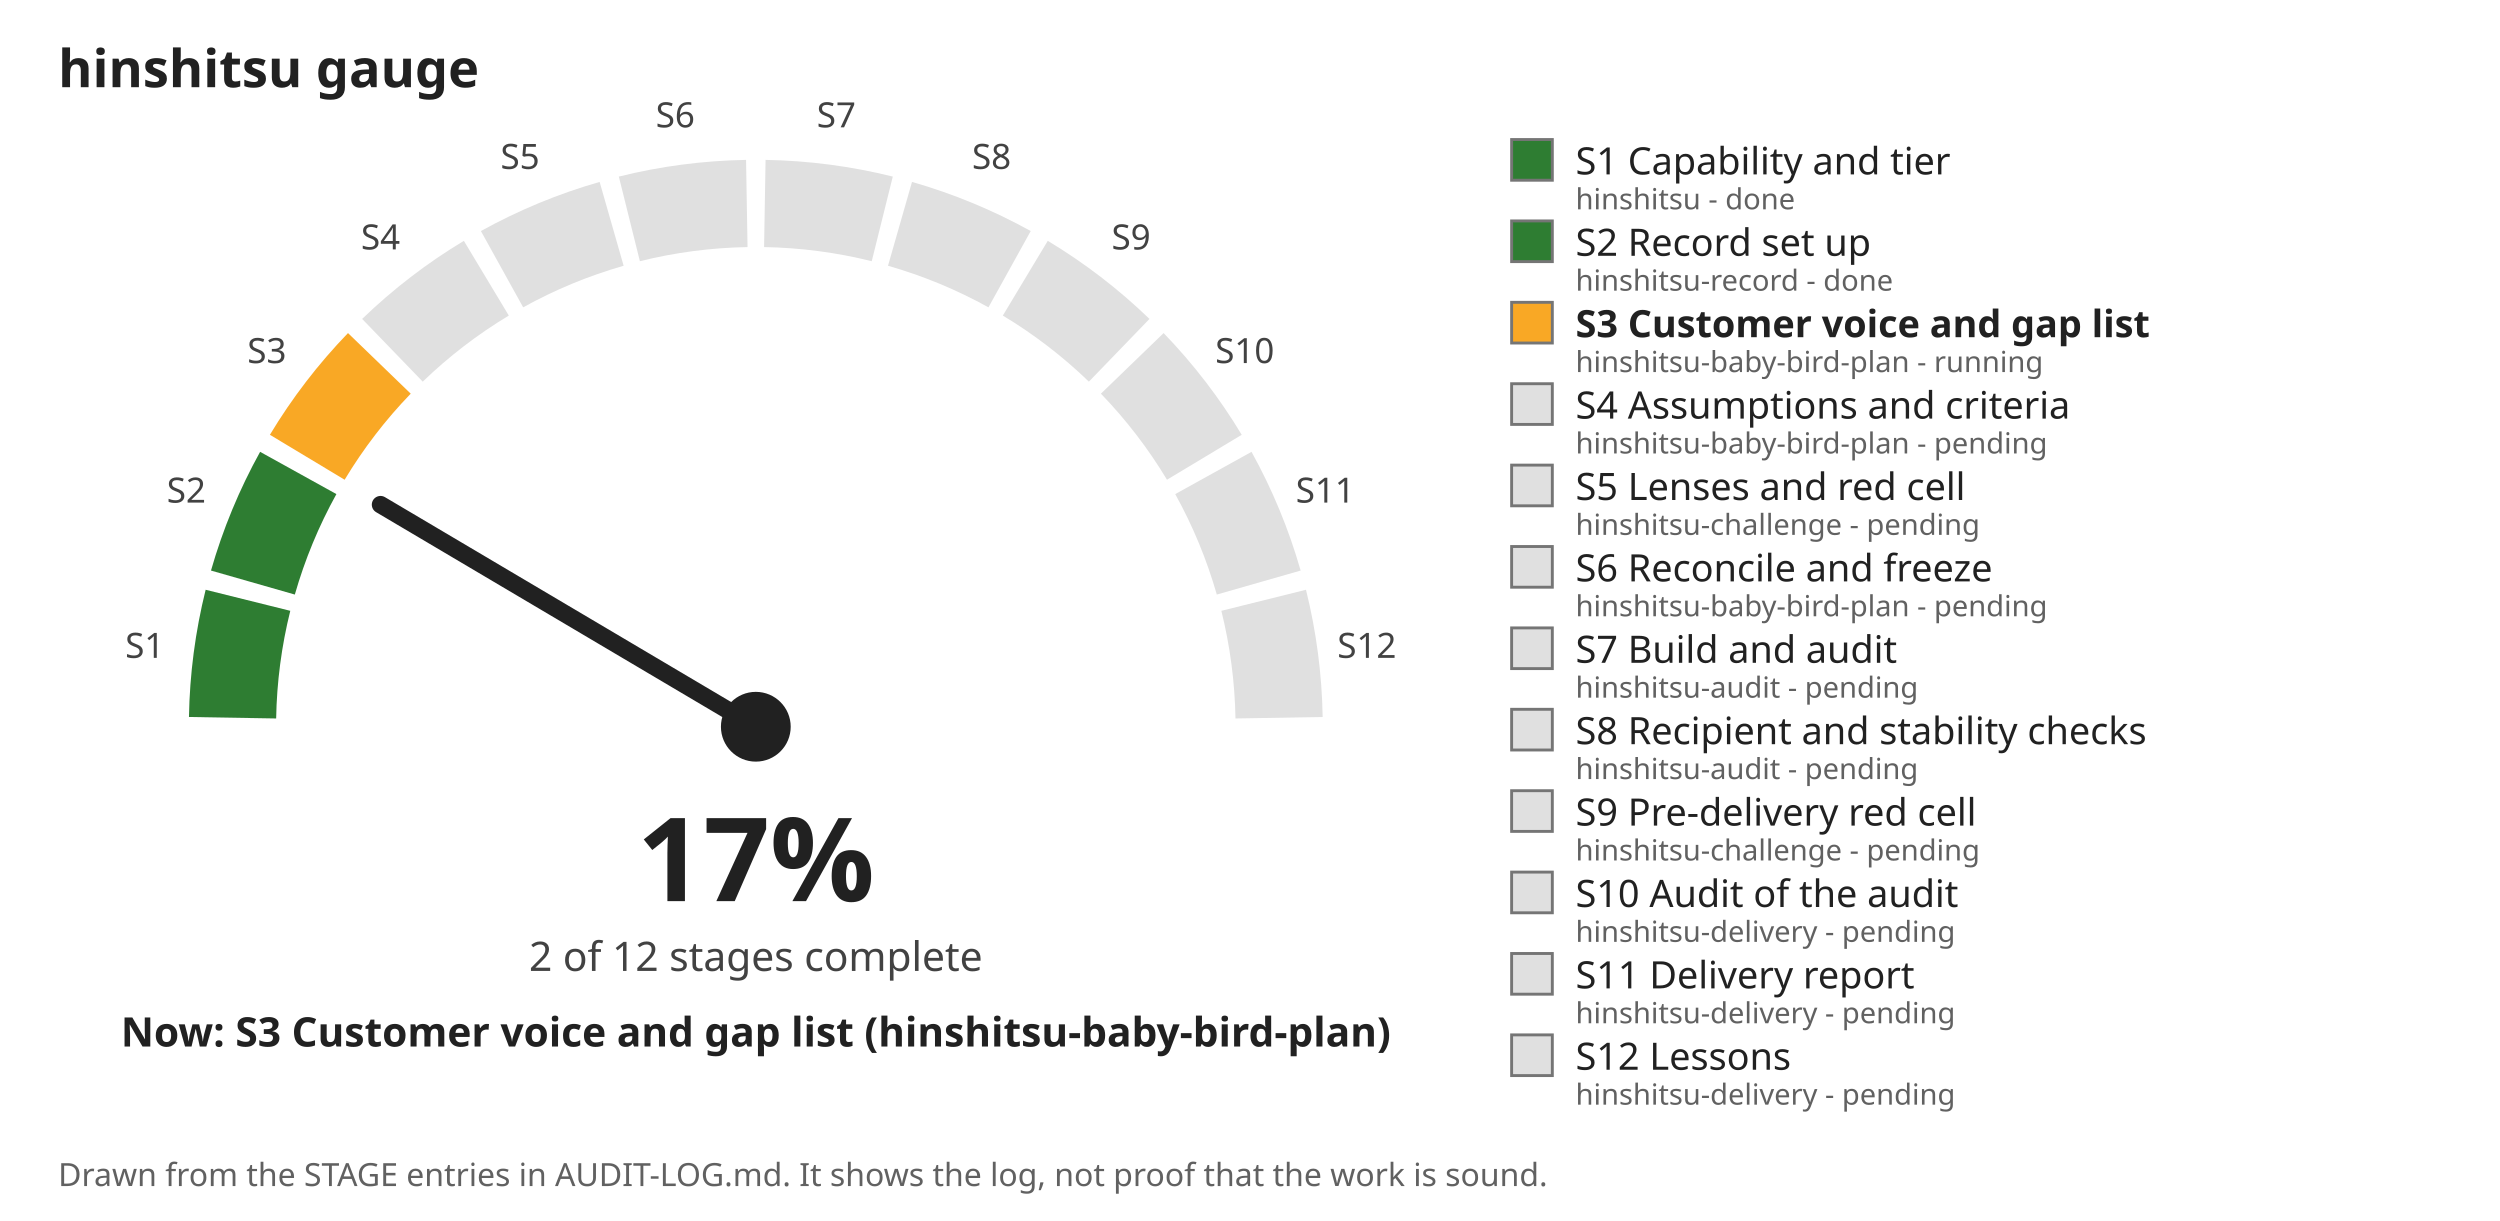
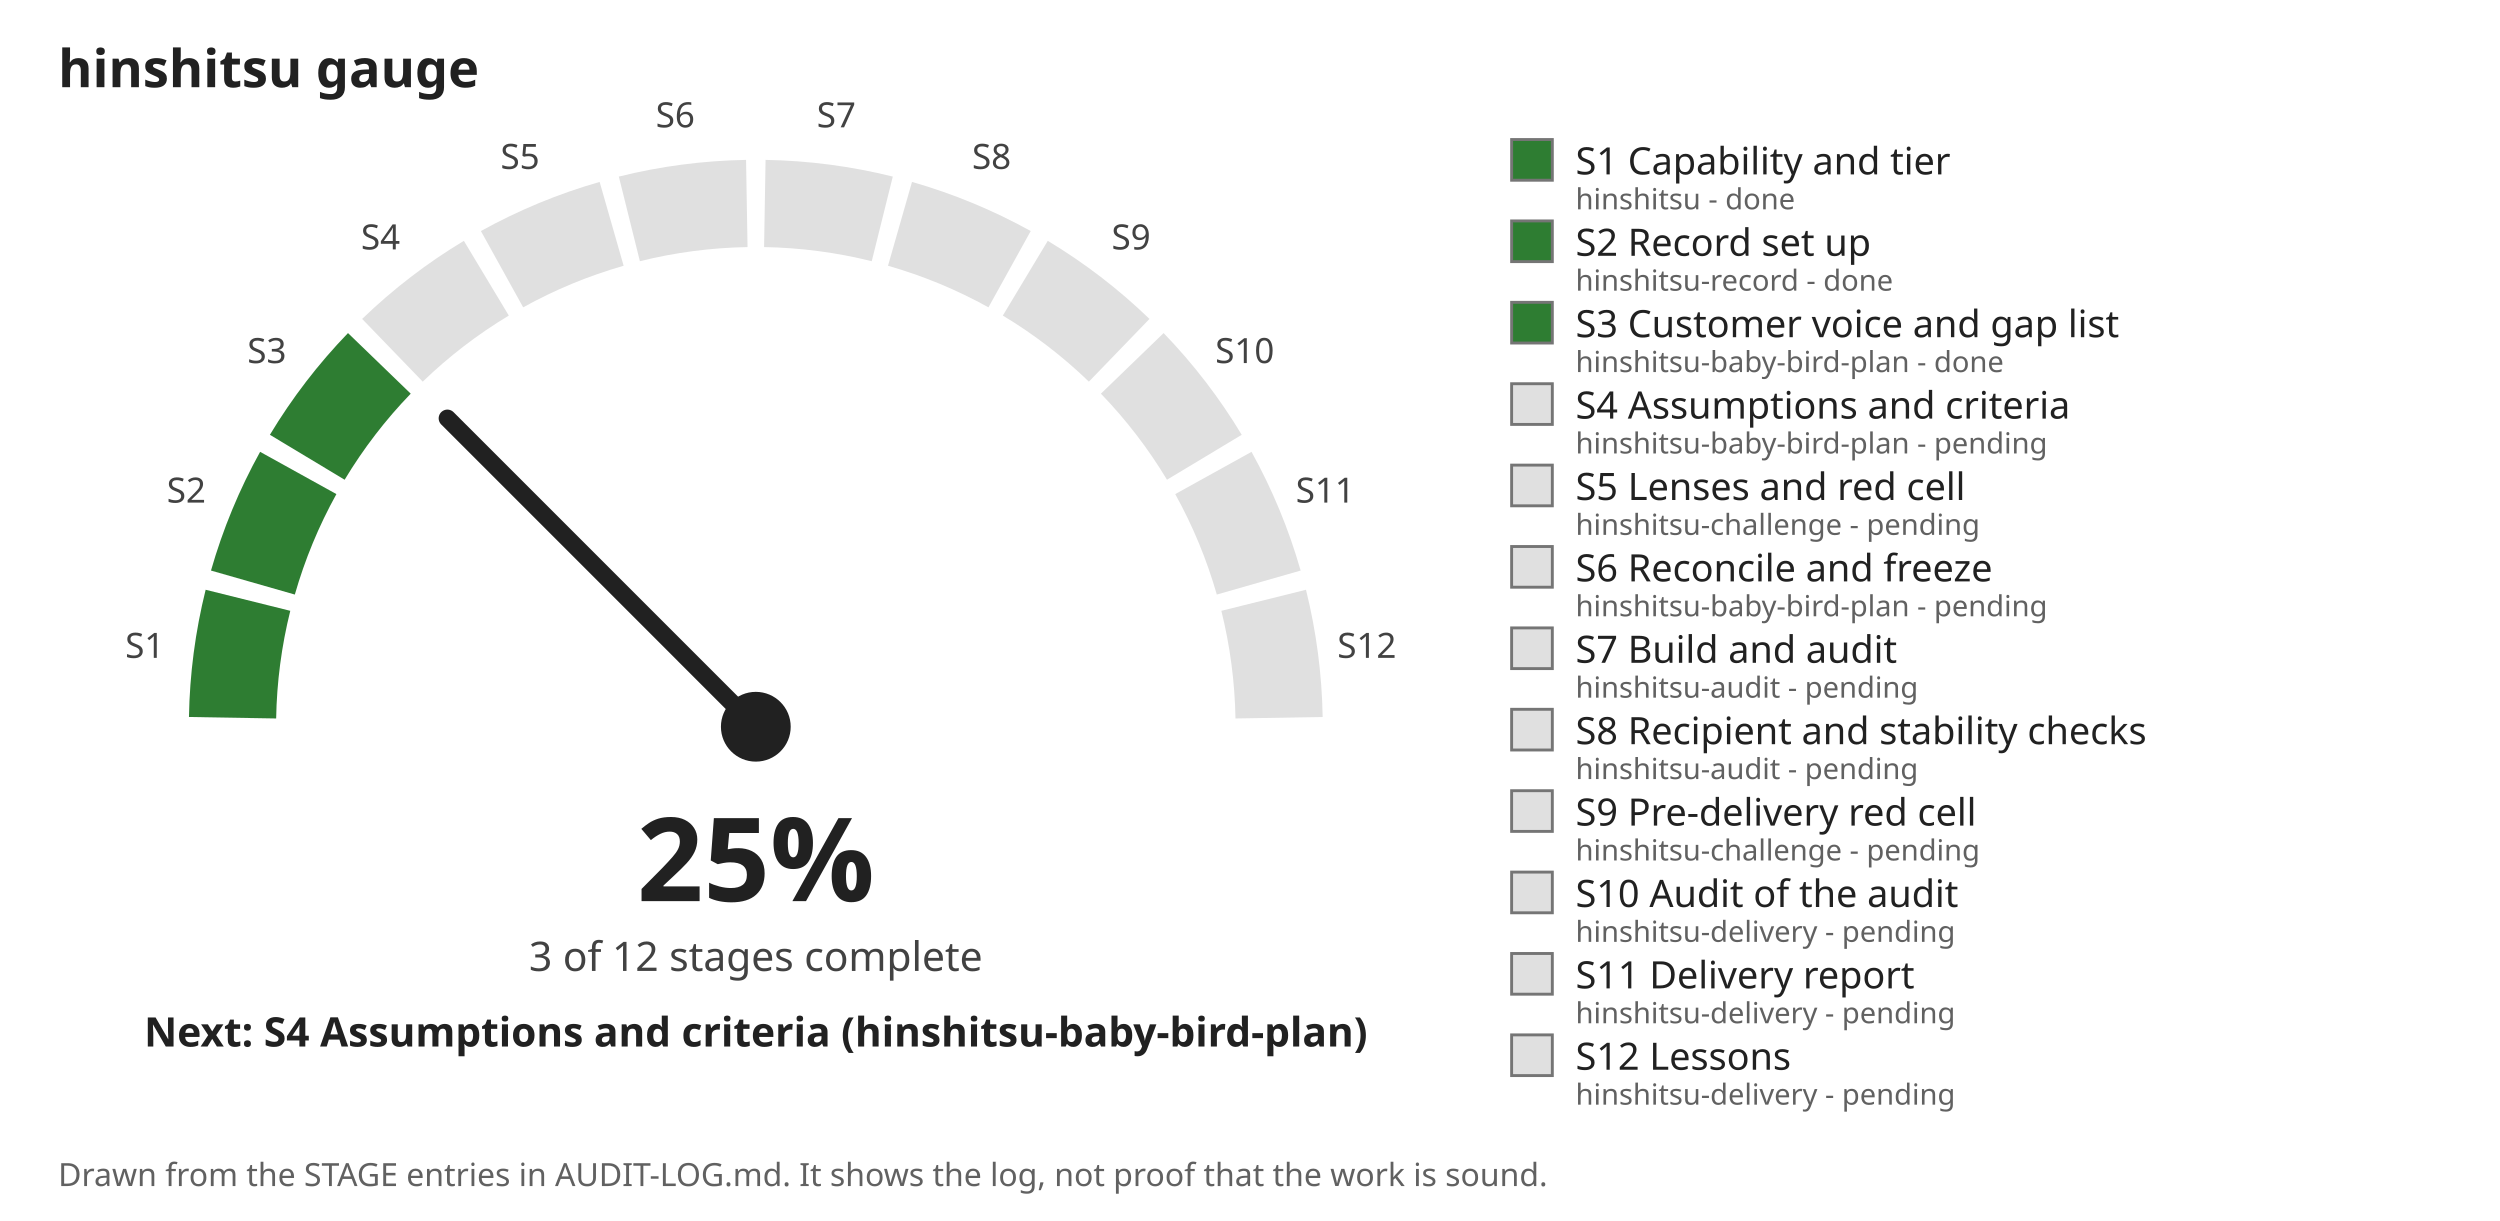
- <svg xmlns="http://www.w3.org/2000/svg" viewBox="0 0 860 420" width="860" height="420" role="img" aria-label="hinshitsu gauge: 17 percent, 2 of 12 stages complete">
+ <svg xmlns="http://www.w3.org/2000/svg" viewBox="0 0 860 420" width="860" height="420" role="img" aria-label="hinshitsu gauge: 25 percent, 3 of 12 stages complete">
  <rect width="860" height="420" fill="#ffffff" />
  <text x="20" y="30" font-family="sans-serif" font-size="18" font-weight="bold" fill="#212121">hinshitsu gauge</text>
  <path d="M 80.0 246.9 A 180 180 0 0 1 85.3 206.5" fill="none" stroke="#2e7d32" stroke-width="30" />
  <text x="49.8" y="226.3" font-family="sans-serif" font-size="12" text-anchor="middle" fill="#424242">S1</text>
  <path d="M 87.0 200.4 A 180 180 0 0 1 102.6 162.7" fill="none" stroke="#2e7d32" stroke-width="30" />
  <text x="64.1" y="172.9" font-family="sans-serif" font-size="12" text-anchor="middle" fill="#424242">S2</text>
-   <path d="M 105.7 157.3 A 180 180 0 0 1 130.5 125.0" fill="none" stroke="#f9a825" stroke-width="30" />
+   <path d="M 105.7 157.3 A 180 180 0 0 1 130.5 125.0" fill="none" stroke="#2e7d32" stroke-width="30" />
  <text x="91.8" y="124.9" font-family="sans-serif" font-size="12" text-anchor="middle" fill="#424242">S3</text>
  <path d="M 135.0 120.5 A 180 180 0 0 1 167.3 95.7" fill="none" stroke="#e0e0e0" stroke-width="30" />
  <text x="130.9" y="85.8" font-family="sans-serif" font-size="12" text-anchor="middle" fill="#424242">S4</text>
  <path d="M 172.7 92.6 A 180 180 0 0 1 210.4 77.0" fill="none" stroke="#e0e0e0" stroke-width="30" />
  <text x="178.9" y="58.1" font-family="sans-serif" font-size="12" text-anchor="middle" fill="#424242">S5</text>
  <path d="M 216.5 75.3 A 180 180 0 0 1 256.9 70.0" fill="none" stroke="#e0e0e0" stroke-width="30" />
  <text x="232.3" y="43.8" font-family="sans-serif" font-size="12" text-anchor="middle" fill="#424242">S6</text>
  <path d="M 263.1 70.0 A 180 180 0 0 1 303.5 75.3" fill="none" stroke="#e0e0e0" stroke-width="30" />
  <text x="287.7" y="43.8" font-family="sans-serif" font-size="12" text-anchor="middle" fill="#424242">S7</text>
  <path d="M 309.6 77.0 A 180 180 0 0 1 347.3 92.6" fill="none" stroke="#e0e0e0" stroke-width="30" />
  <text x="341.1" y="58.1" font-family="sans-serif" font-size="12" text-anchor="middle" fill="#424242">S8</text>
  <path d="M 352.7 95.7 A 180 180 0 0 1 385.0 120.5" fill="none" stroke="#e0e0e0" stroke-width="30" />
  <text x="389.1" y="85.8" font-family="sans-serif" font-size="12" text-anchor="middle" fill="#424242">S9</text>
  <path d="M 389.5 125.0 A 180 180 0 0 1 414.3 157.3" fill="none" stroke="#e0e0e0" stroke-width="30" />
  <text x="428.2" y="124.9" font-family="sans-serif" font-size="12" text-anchor="middle" fill="#424242">S10</text>
  <path d="M 417.4 162.7 A 180 180 0 0 1 433.0 200.4" fill="none" stroke="#e0e0e0" stroke-width="30" />
  <text x="455.9" y="172.9" font-family="sans-serif" font-size="12" text-anchor="middle" fill="#424242">S11</text>
  <path d="M 434.7 206.5 A 180 180 0 0 1 440.0 246.9" fill="none" stroke="#e0e0e0" stroke-width="30" />
  <text x="470.2" y="226.3" font-family="sans-serif" font-size="12" text-anchor="middle" fill="#424242">S12</text>
-   <line x1="260.0" y1="250.0" x2="130.9" y2="173.6" stroke="#212121" stroke-width="6" stroke-linecap="round" />
+   <line x1="260.0" y1="250.0" x2="153.9" y2="143.9" stroke="#212121" stroke-width="6" stroke-linecap="round" />
  <circle cx="260.0" cy="250.0" r="12" fill="#212121" />
-   <text x="260.0" y="310.0" font-family="sans-serif" font-size="40" font-weight="bold" text-anchor="middle" fill="#212121">17%</text>
-   <text x="260.0" y="334.0" font-family="sans-serif" font-size="14" text-anchor="middle" fill="#424242">2 of 12 stages complete</text>
-   <text x="260.0" y="360.0" font-family="sans-serif" font-size="14" font-weight="bold" text-anchor="middle" fill="#212121">Now: S3 Customer voice and gap list (hinshitsu-baby-bird-plan)</text>
+   <text x="260.0" y="310.0" font-family="sans-serif" font-size="40" font-weight="bold" text-anchor="middle" fill="#212121">25%</text>
+   <text x="260.0" y="334.0" font-family="sans-serif" font-size="14" text-anchor="middle" fill="#424242">3 of 12 stages complete</text>
+   <text x="260.0" y="360.0" font-family="sans-serif" font-size="14" font-weight="bold" text-anchor="middle" fill="#212121">Next: S4 Assumptions and criteria (hinshitsu-baby-bird-plan)</text>
  <rect x="520" y="48" width="14" height="14" fill="#2e7d32" stroke="#757575" />
  <text x="542" y="60" font-family="sans-serif" font-size="13" font-weight="normal" fill="#212121">S1 Capability and tier</text>
  <text x="542" y="72" font-family="sans-serif" font-size="10" fill="#616161">hinshitsu - done</text>
  <rect x="520" y="76" width="14" height="14" fill="#2e7d32" stroke="#757575" />
  <text x="542" y="88" font-family="sans-serif" font-size="13" font-weight="normal" fill="#212121">S2 Record set up</text>
  <text x="542" y="100" font-family="sans-serif" font-size="10" fill="#616161">hinshitsu-record - done</text>
-   <rect x="520" y="104" width="14" height="14" fill="#f9a825" stroke="#757575" />
-   <text x="542" y="116" font-family="sans-serif" font-size="13" font-weight="bold" fill="#212121">S3 Customer voice and gap list</text>
-   <text x="542" y="128" font-family="sans-serif" font-size="10" fill="#616161">hinshitsu-baby-bird-plan - running</text>
+   <rect x="520" y="104" width="14" height="14" fill="#2e7d32" stroke="#757575" />
+   <text x="542" y="116" font-family="sans-serif" font-size="13" font-weight="normal" fill="#212121">S3 Customer voice and gap list</text>
+   <text x="542" y="128" font-family="sans-serif" font-size="10" fill="#616161">hinshitsu-baby-bird-plan - done</text>
  <rect x="520" y="132" width="14" height="14" fill="#e0e0e0" stroke="#757575" />
  <text x="542" y="144" font-family="sans-serif" font-size="13" font-weight="normal" fill="#212121">S4 Assumptions and criteria</text>
  <text x="542" y="156" font-family="sans-serif" font-size="10" fill="#616161">hinshitsu-baby-bird-plan - pending</text>
  <rect x="520" y="160" width="14" height="14" fill="#e0e0e0" stroke="#757575" />
  <text x="542" y="172" font-family="sans-serif" font-size="13" font-weight="normal" fill="#212121">S5 Lenses and red cell</text>
  <text x="542" y="184" font-family="sans-serif" font-size="10" fill="#616161">hinshitsu-challenge - pending</text>
  <rect x="520" y="188" width="14" height="14" fill="#e0e0e0" stroke="#757575" />
  <text x="542" y="200" font-family="sans-serif" font-size="13" font-weight="normal" fill="#212121">S6 Reconcile and freeze</text>
  <text x="542" y="212" font-family="sans-serif" font-size="10" fill="#616161">hinshitsu-baby-bird-plan - pending</text>
  <rect x="520" y="216" width="14" height="14" fill="#e0e0e0" stroke="#757575" />
  <text x="542" y="228" font-family="sans-serif" font-size="13" font-weight="normal" fill="#212121">S7 Build and audit</text>
  <text x="542" y="240" font-family="sans-serif" font-size="10" fill="#616161">hinshitsu-audit - pending</text>
  <rect x="520" y="244" width="14" height="14" fill="#e0e0e0" stroke="#757575" />
  <text x="542" y="256" font-family="sans-serif" font-size="13" font-weight="normal" fill="#212121">S8 Recipient and stability checks</text>
  <text x="542" y="268" font-family="sans-serif" font-size="10" fill="#616161">hinshitsu-audit - pending</text>
  <rect x="520" y="272" width="14" height="14" fill="#e0e0e0" stroke="#757575" />
  <text x="542" y="284" font-family="sans-serif" font-size="13" font-weight="normal" fill="#212121">S9 Pre-delivery red cell</text>
  <text x="542" y="296" font-family="sans-serif" font-size="10" fill="#616161">hinshitsu-challenge - pending</text>
  <rect x="520" y="300" width="14" height="14" fill="#e0e0e0" stroke="#757575" />
  <text x="542" y="312" font-family="sans-serif" font-size="13" font-weight="normal" fill="#212121">S10 Audit of the audit</text>
  <text x="542" y="324" font-family="sans-serif" font-size="10" fill="#616161">hinshitsu-delivery - pending</text>
  <rect x="520" y="328" width="14" height="14" fill="#e0e0e0" stroke="#757575" />
  <text x="542" y="340" font-family="sans-serif" font-size="13" font-weight="normal" fill="#212121">S11 Delivery report</text>
  <text x="542" y="352" font-family="sans-serif" font-size="10" fill="#616161">hinshitsu-delivery - pending</text>
  <rect x="520" y="356" width="14" height="14" fill="#e0e0e0" stroke="#757575" />
  <text x="542" y="368" font-family="sans-serif" font-size="13" font-weight="normal" fill="#212121">S12 Lessons</text>
  <text x="542" y="380" font-family="sans-serif" font-size="10" fill="#616161">hinshitsu-delivery - pending</text>
  <text x="20" y="408" font-family="sans-serif" font-size="11" fill="#616161">Drawn from the STAGE entries in AUDIT-LOG.md. It shows the log, not proof that the work is sound.</text>
</svg>
